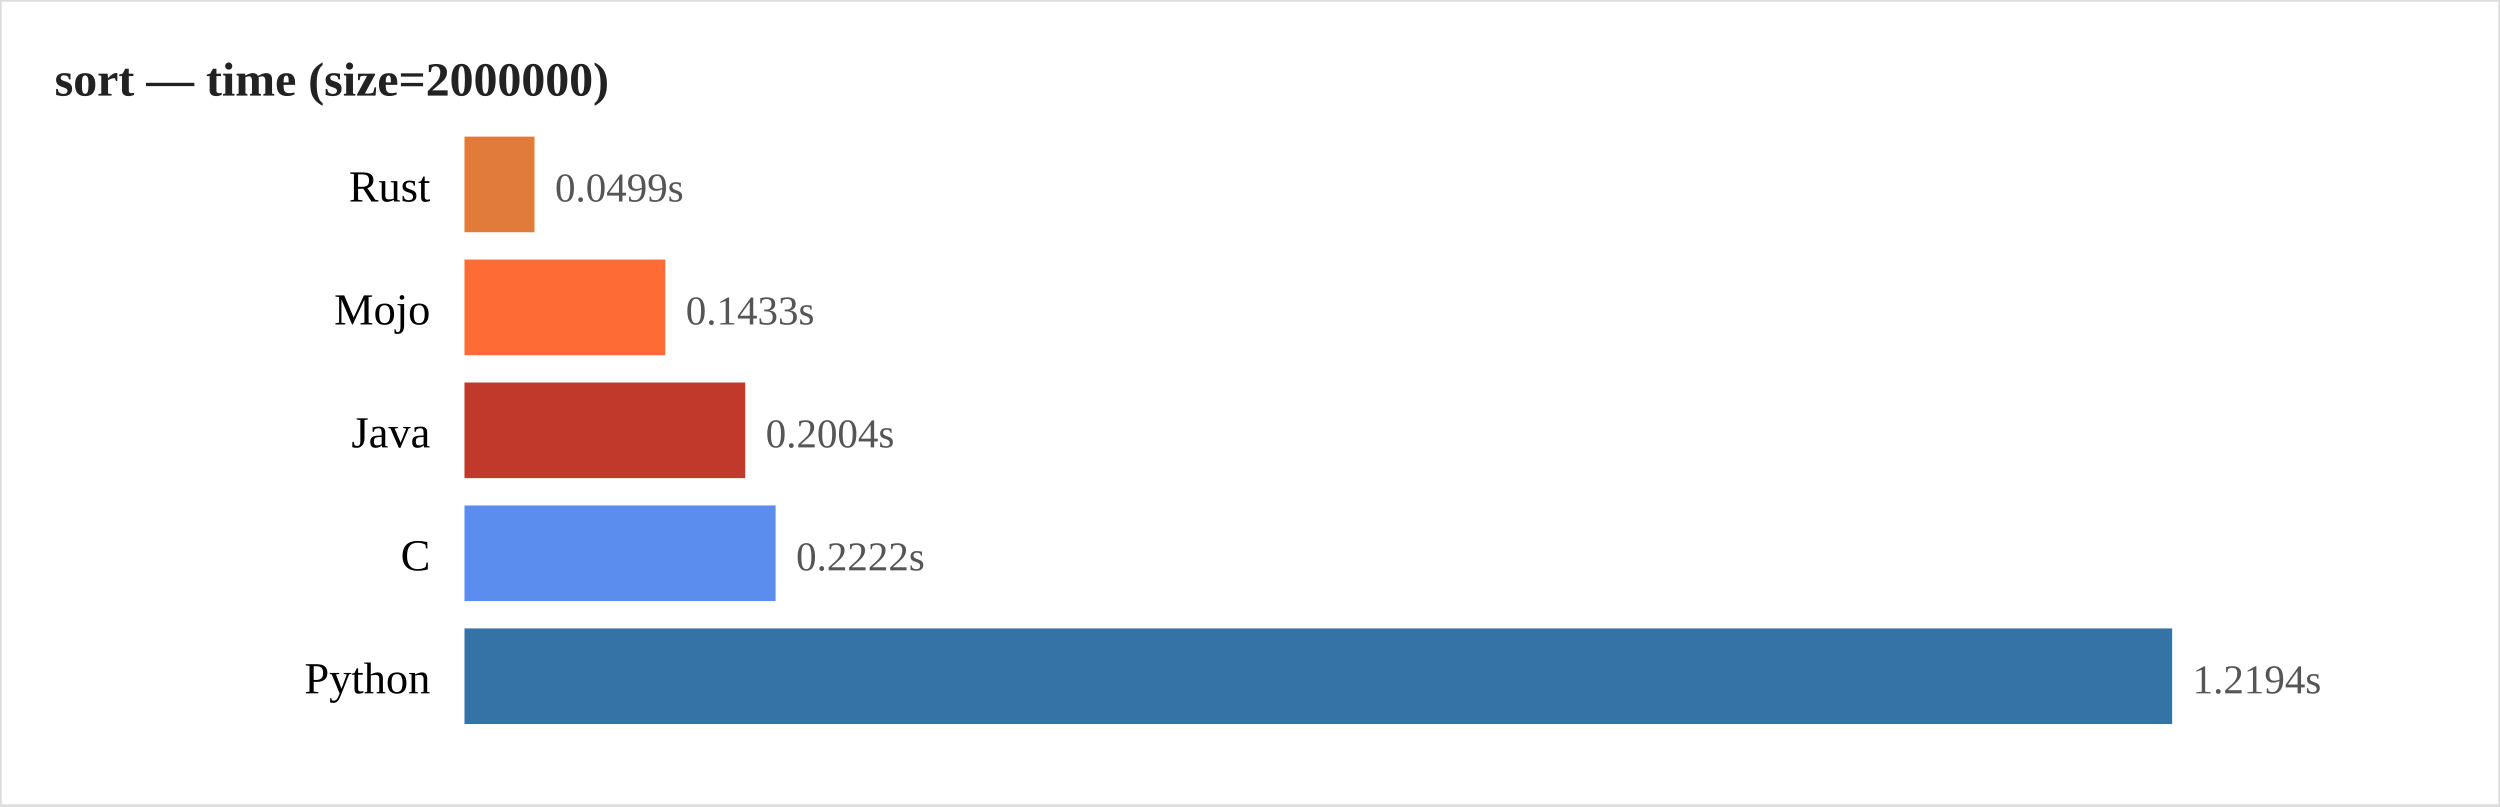
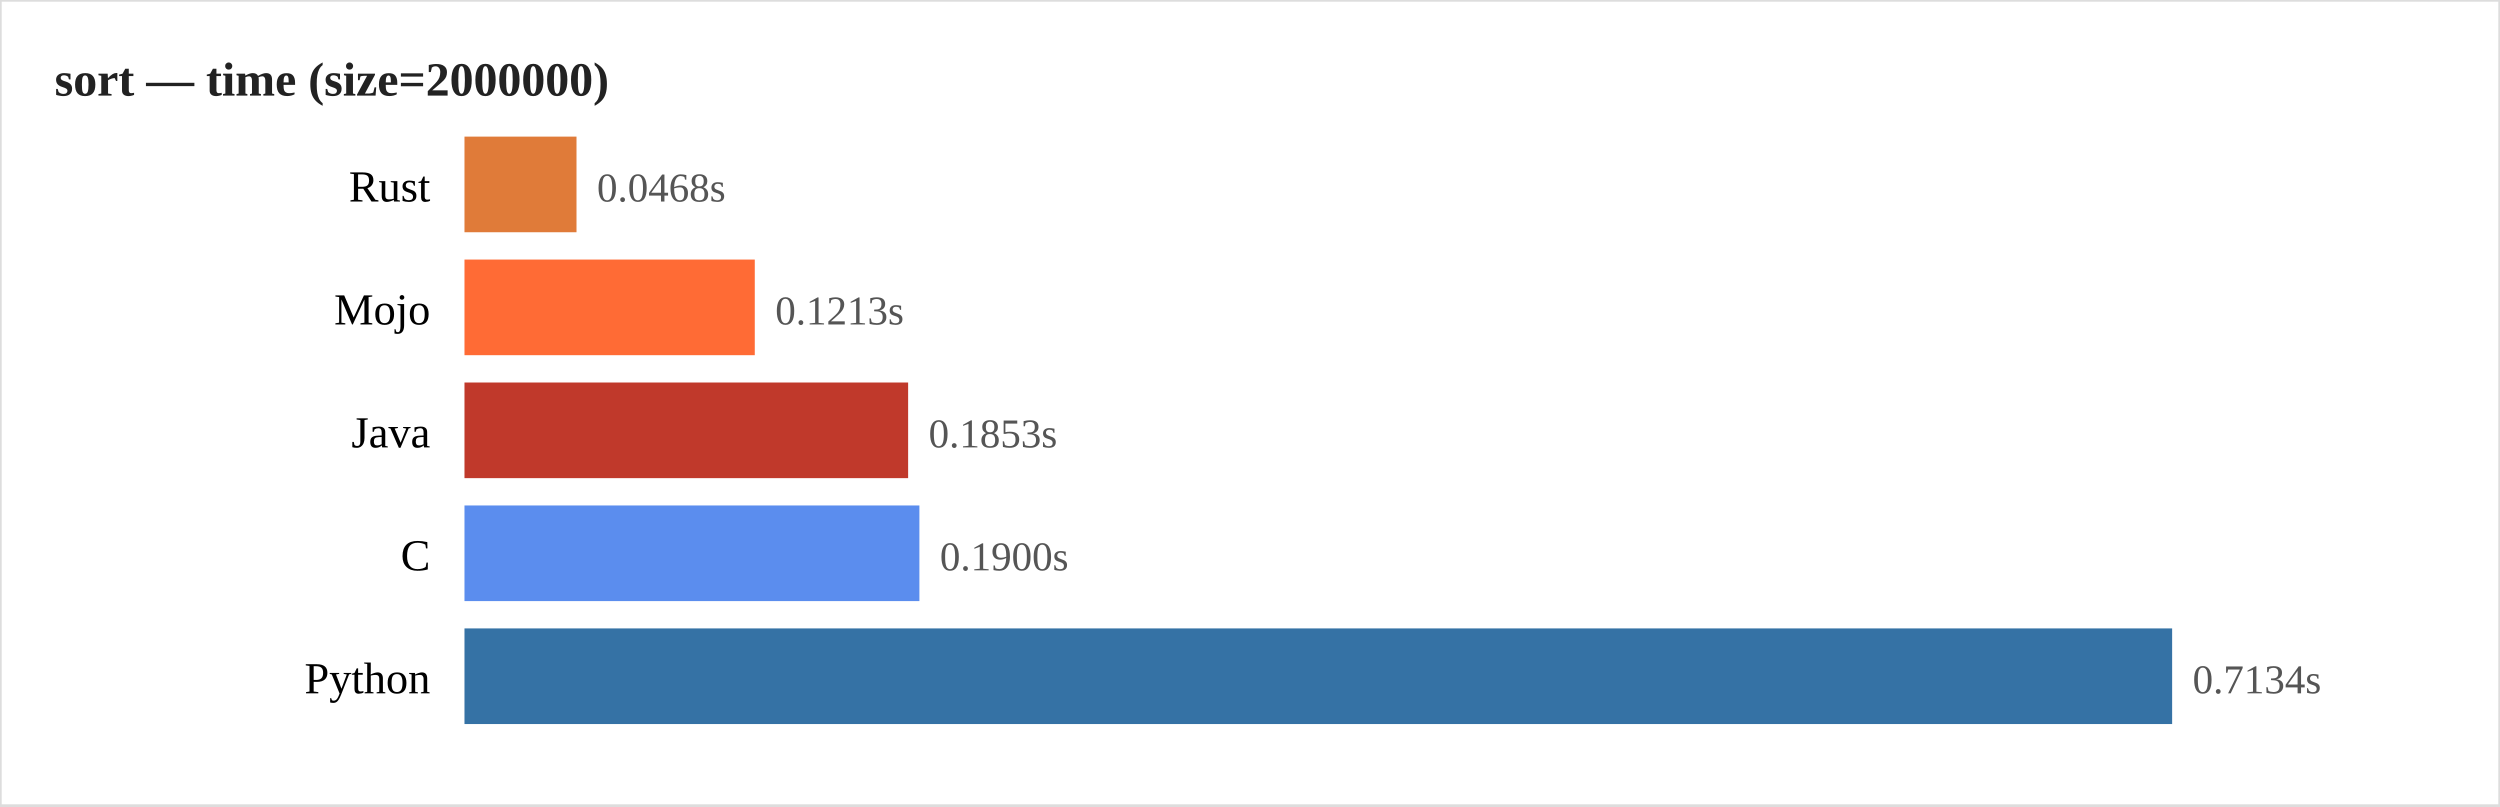
<svg xmlns="http://www.w3.org/2000/svg" width="732" height="236">
  <rect width="100%" height="100%" fill="white" stroke="#ddd" />
  <text x="16" y="28" font-size="14" font-weight="bold" fill="#222">sort — time (size=2000000)</text>
-   <rect x="136" y="40" width="20.5" height="28" fill="#e07b39" />
+   <rect x="136" y="40" width="32.8" height="28" fill="#e07b39" />
  <text x="126" y="59.0" text-anchor="end" font-size="13">Rust</text>
-   <text x="162.5" y="59.0" font-size="12" fill="#555">0.0499s</text>
-   <rect x="136" y="76" width="58.8" height="28" fill="#ff6b35" />
+   <text x="174.8" y="59.0" font-size="12" fill="#555">0.0468s</text>
+   <rect x="136" y="76" width="85.0" height="28" fill="#ff6b35" />
  <text x="126" y="95.0" text-anchor="end" font-size="13">Mojo</text>
-   <text x="200.8" y="95.0" font-size="12" fill="#555">0.1433s</text>
-   <rect x="136" y="112" width="82.2" height="28" fill="#c0392b" />
+   <text x="227.0" y="95.0" font-size="12" fill="#555">0.1213s</text>
+   <rect x="136" y="112" width="129.9" height="28" fill="#c0392b" />
  <text x="126" y="131.0" text-anchor="end" font-size="13">Java</text>
-   <text x="224.2" y="131.0" font-size="12" fill="#555">0.2004s</text>
-   <rect x="136" y="148" width="91.1" height="28" fill="#5b8dee" />
+   <text x="271.9" y="131.0" font-size="12" fill="#555">0.1853s</text>
+   <rect x="136" y="148" width="133.2" height="28" fill="#5b8dee" />
  <text x="126" y="167.0" text-anchor="end" font-size="13">C</text>
-   <text x="233.1" y="167.0" font-size="12" fill="#555">0.2222s</text>
+   <text x="275.2" y="167.0" font-size="12" fill="#555">0.1900s</text>
  <rect x="136" y="184" width="500.0" height="28" fill="#3572A5" />
  <text x="126" y="203.0" text-anchor="end" font-size="13">Python</text>
-   <text x="642.0" y="203.0" font-size="12" fill="#555">1.2194s</text>
+   <text x="642.0" y="203.0" font-size="12" fill="#555">0.7134s</text>
</svg>
